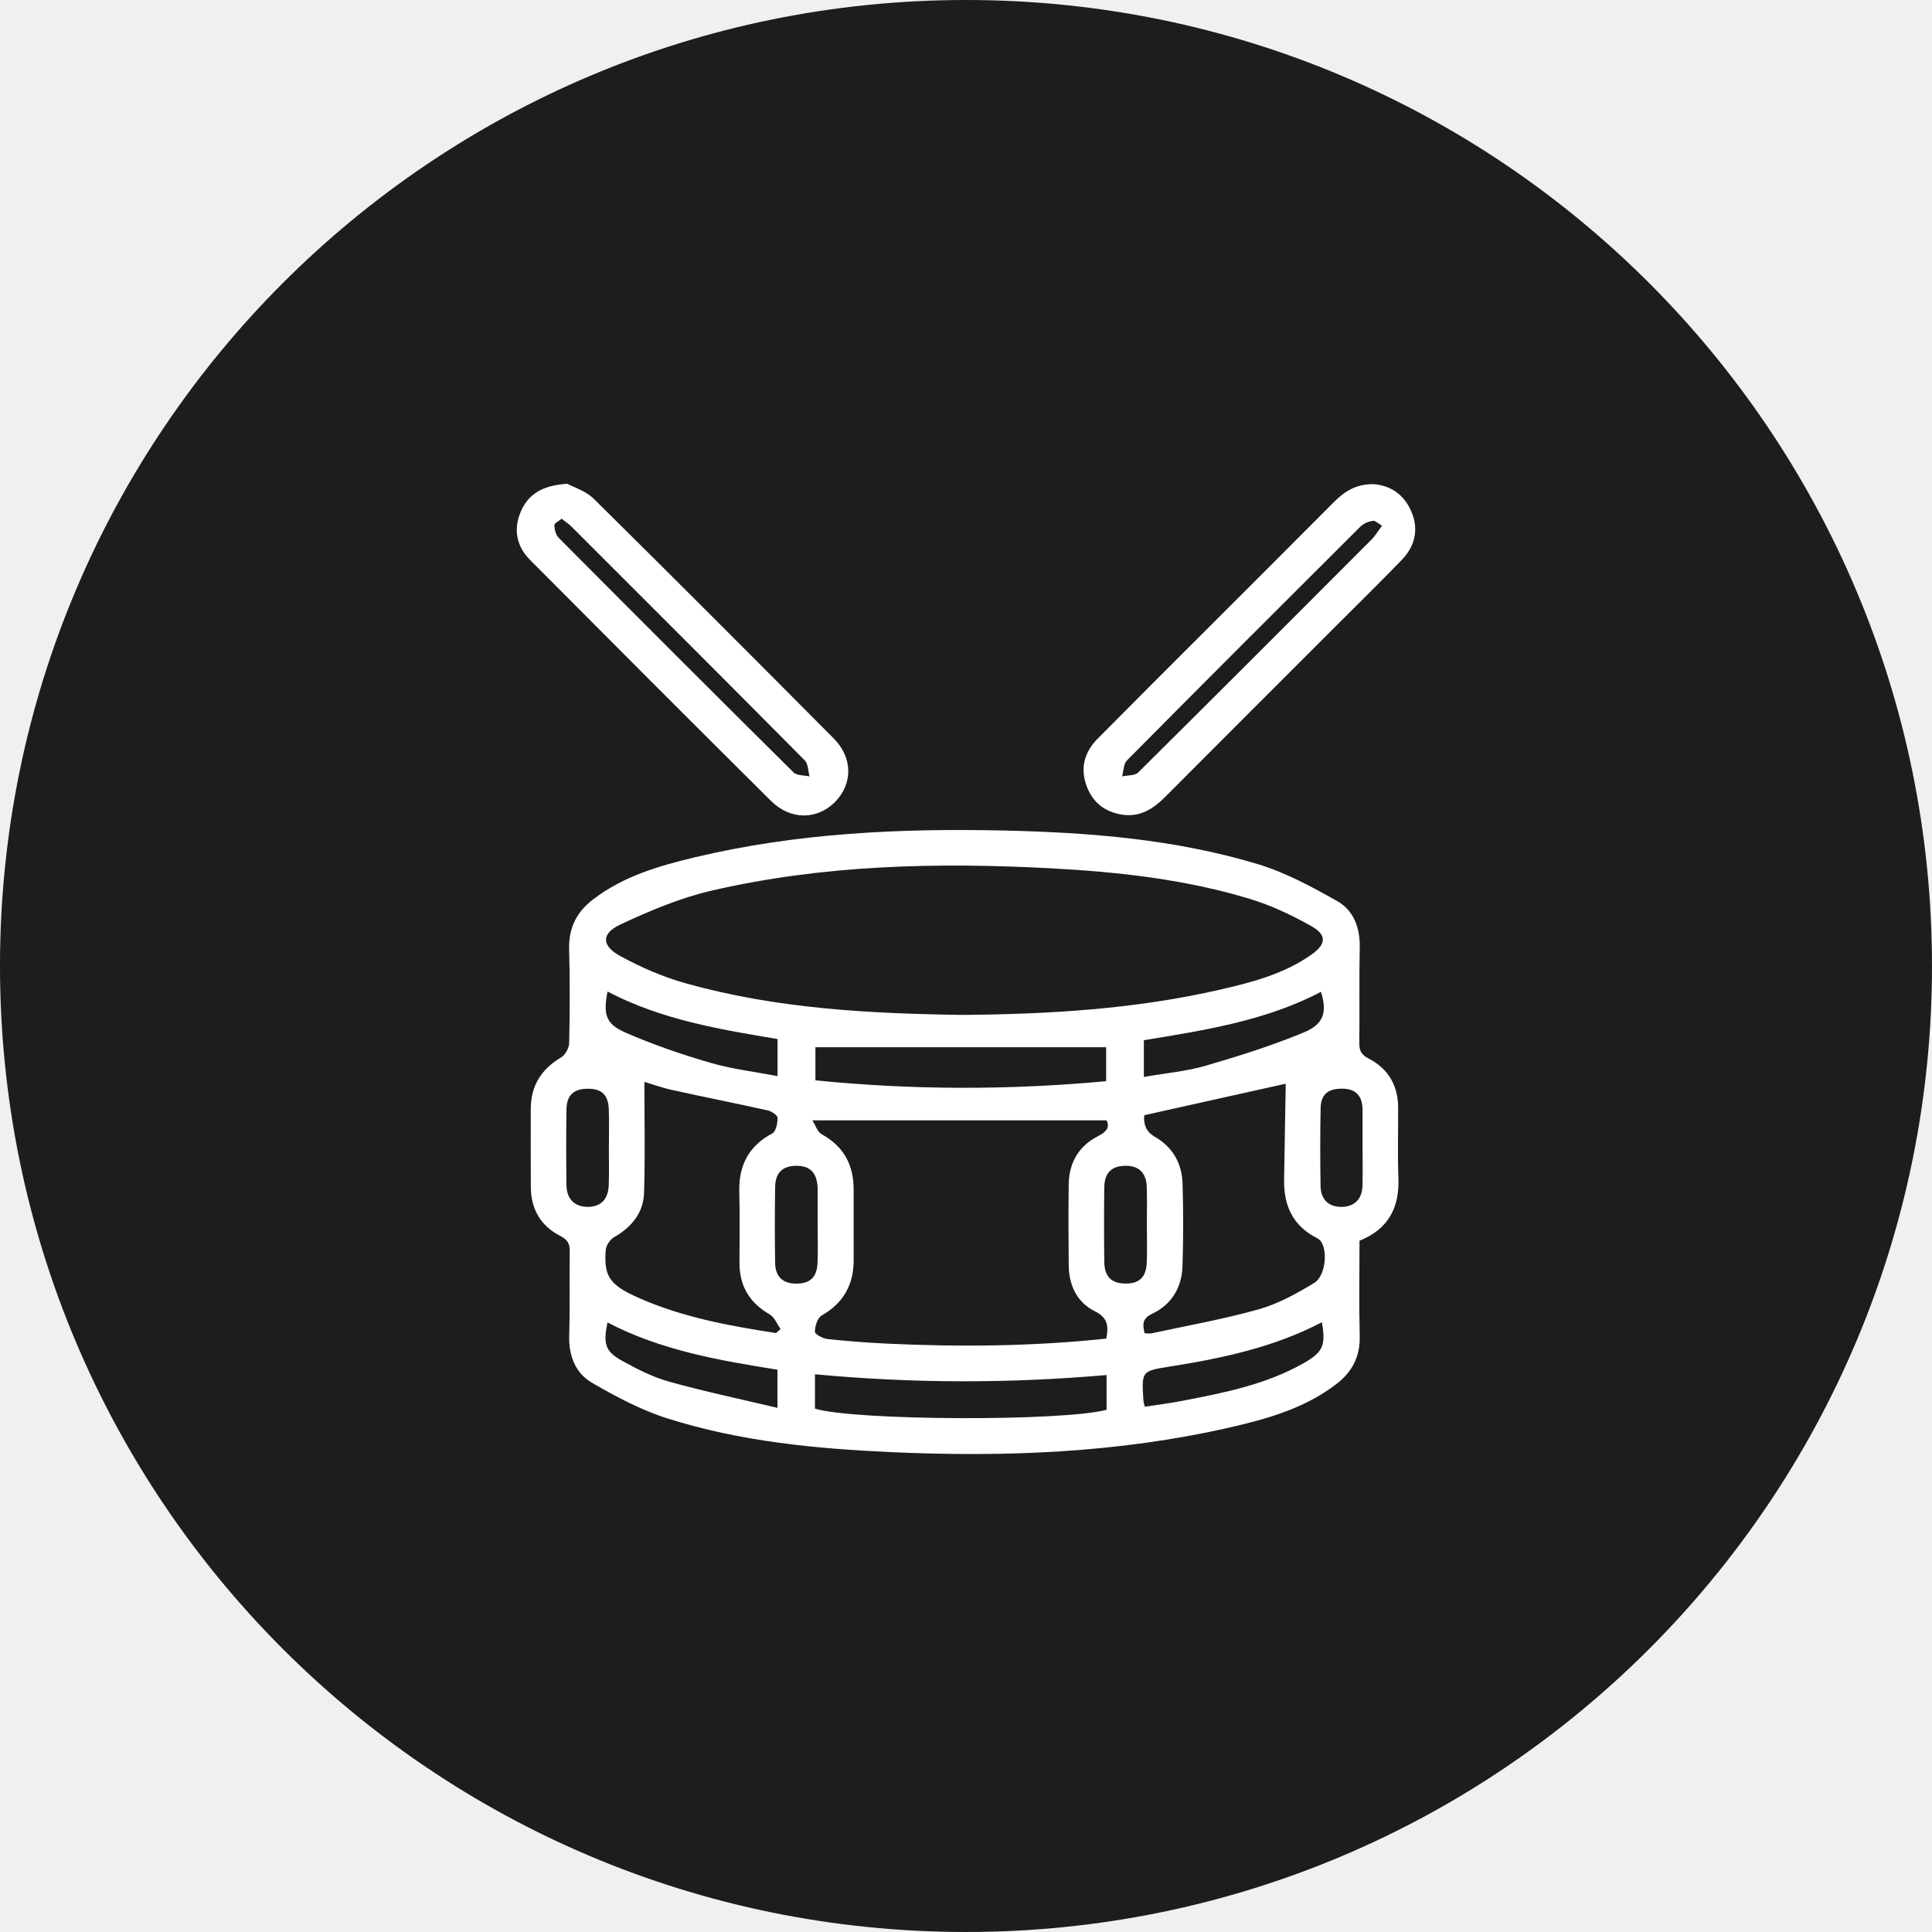
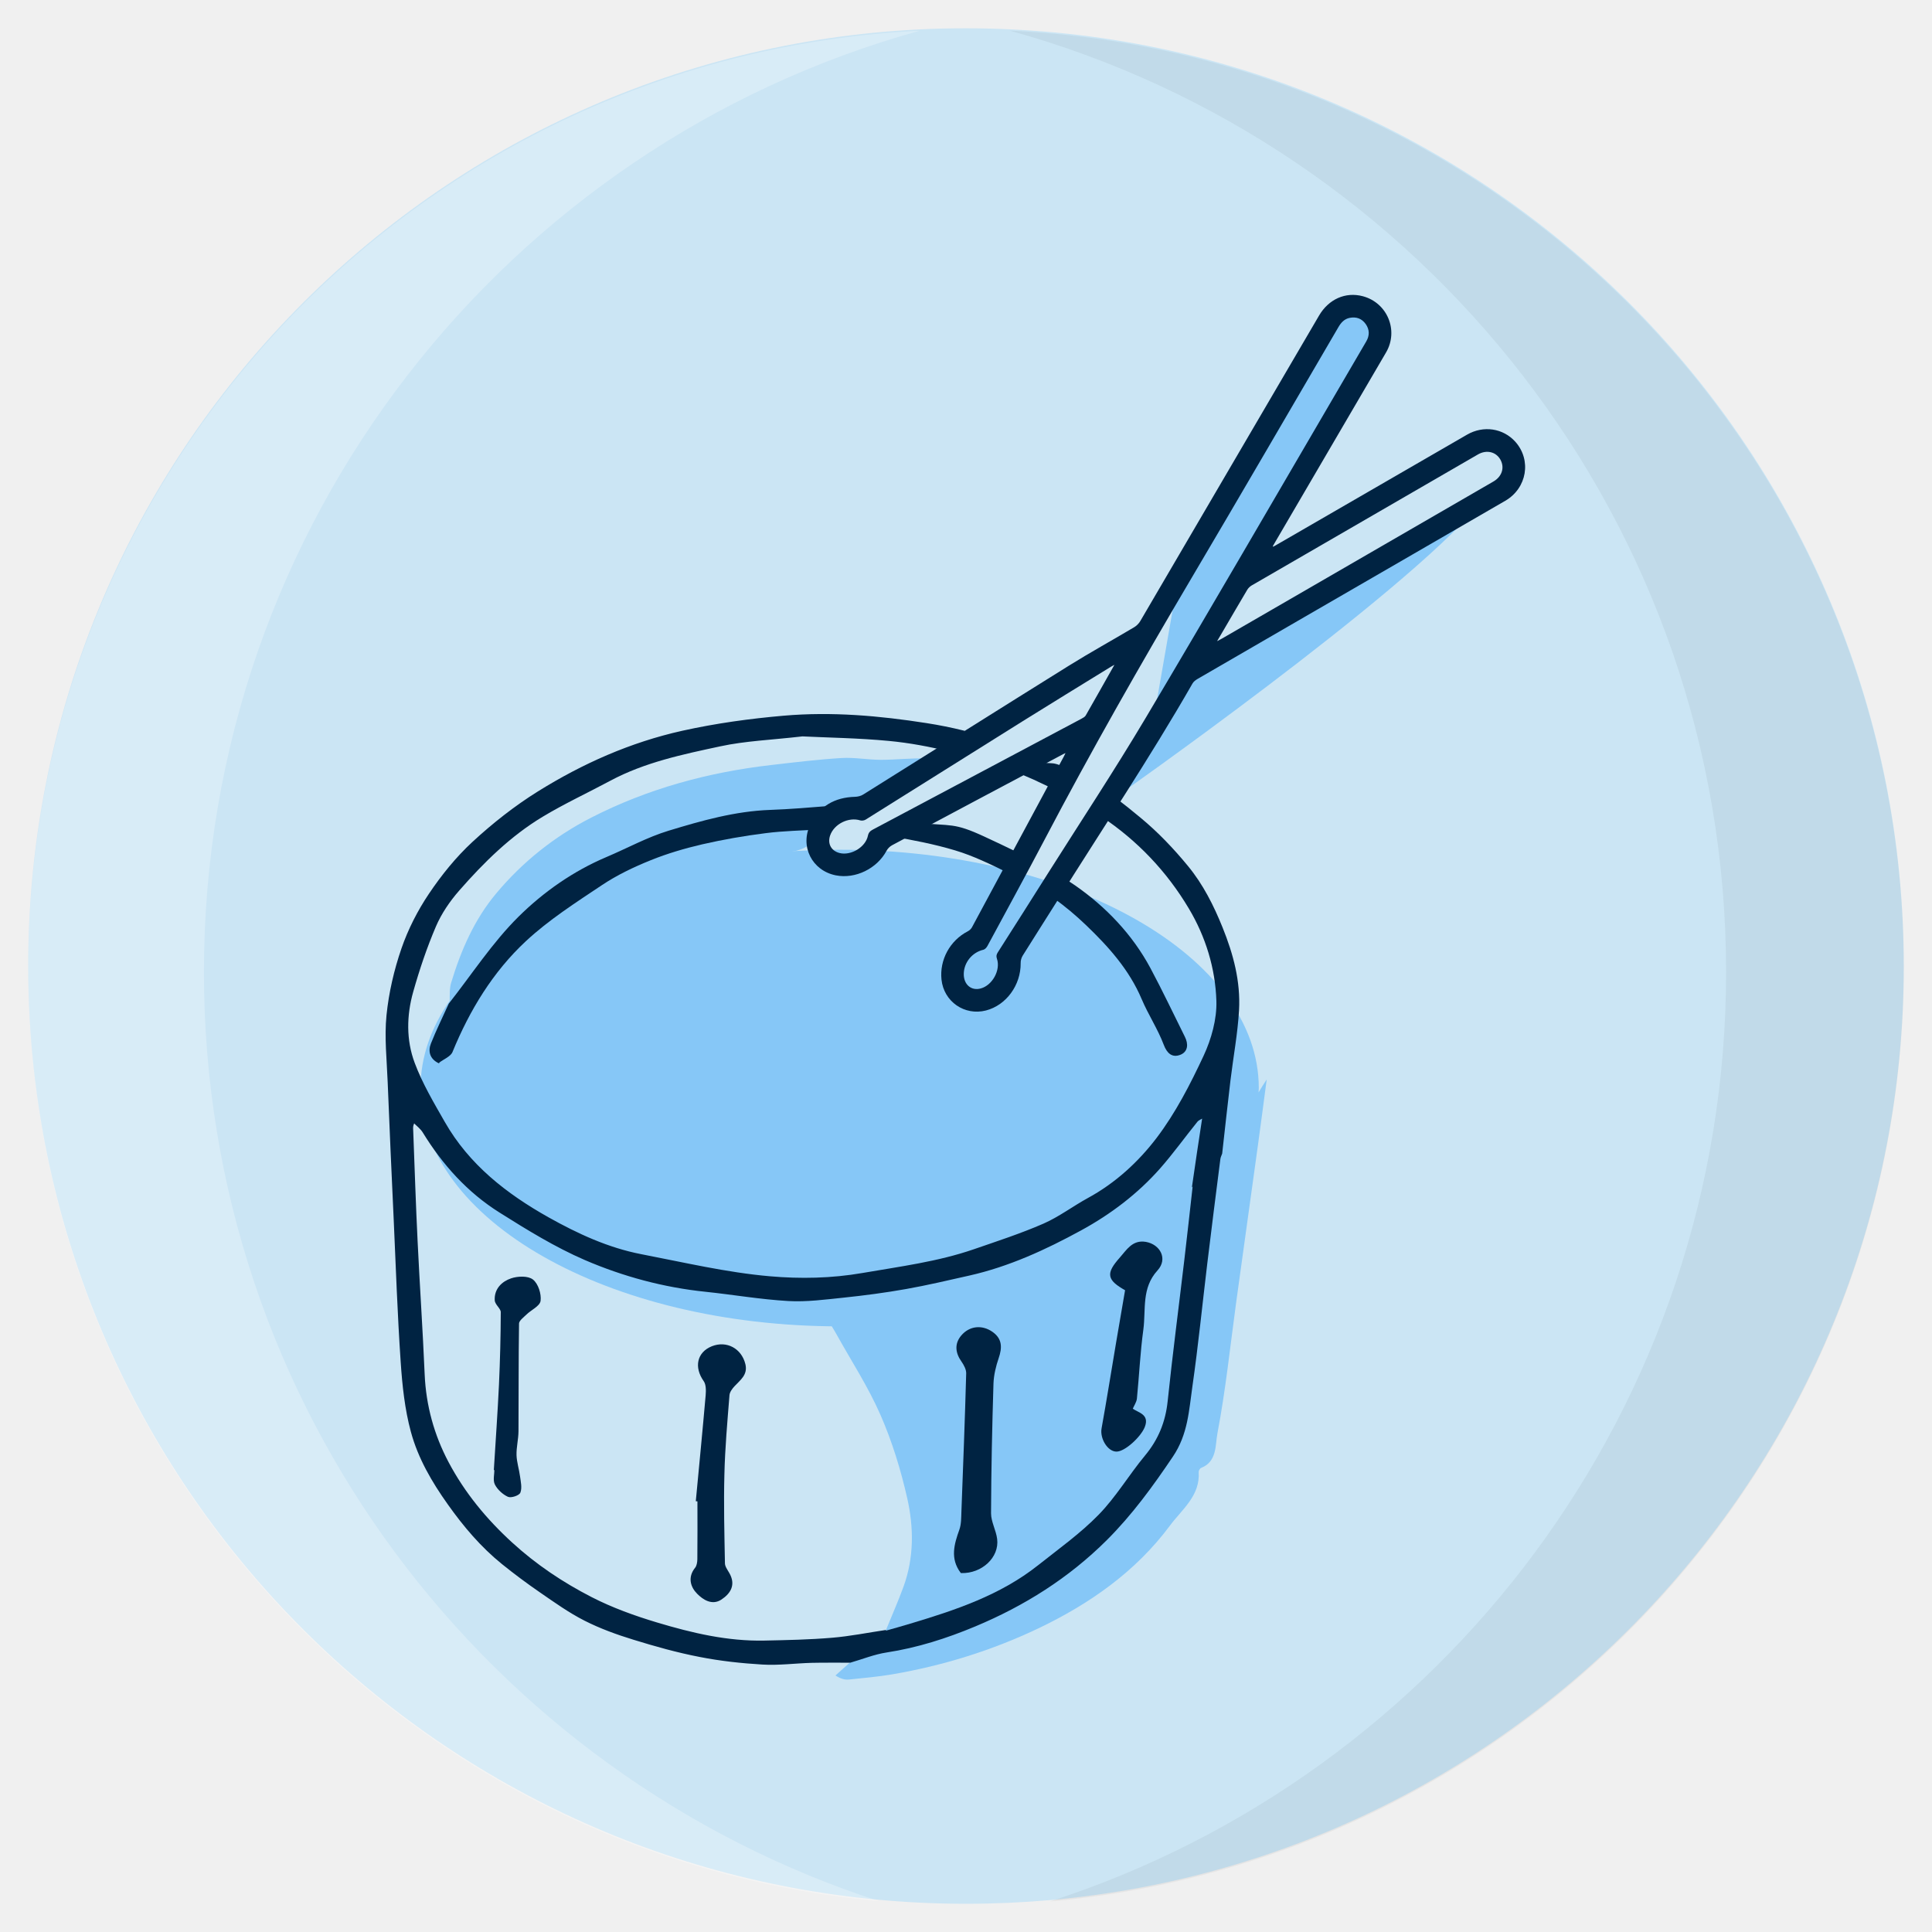
- <svg xmlns="http://www.w3.org/2000/svg" id="Layer_2" data-name="Layer 2" viewBox="0 0 2464.93 2464.93">
-   <defs>
-     <style>
-       .cls-1 {
-         fill: #fff;
-       }
- 
-       .cls-1, .cls-2 {
-         stroke-width: 0px;
-       }
- 
-       .cls-2 {
-         fill: #1d1d1b;
-       }
-     </style>
-   </defs>
-   <g id="Camada_1" data-name="Camada 1">
-     <circle class="cls-2" cx="1232.46" cy="1232.46" r="1232.46" />
-     <g id="b34kDd">
-       <g>
-         <path class="cls-1" d="M1734.52,1582.97c0,41.76-.76,81.75.27,121.68.67,26.19-9.79,45.84-29.8,61.2-40.18,30.83-87.73,44.36-135.82,55.34-142.33,32.49-286.8,38.07-432.02,31.51-96.81-4.37-193.2-13.66-285.97-43.14-33.36-10.6-65.18-27.6-95.67-45.21-21.68-12.53-30.11-35.02-29.3-61.05,1.11-35.57.05-71.21.72-106.8.19-10.12-3.18-15.05-12.28-19.73-24.89-12.8-37.26-34.24-37.41-62.3-.18-33.11-.06-66.22-.07-99.33-.01-29.52,13.12-50.88,38.57-65.94,5.38-3.18,10.31-12.03,10.44-18.37.85-39.96,1.05-79.97-.06-119.92-.74-26.76,9.47-47.1,30.1-63.03,38.56-29.78,84.14-43.08,130.33-54.1,129.73-30.96,261.74-37.11,394.44-34.15,109.48,2.44,218.46,11.14,323.78,42.86,35.23,10.61,68.64,28.8,100.96,46.94,21.2,11.9,29.59,33.92,29.07,59.21-.84,40.59,0,81.21-.56,121.81-.14,9.96,2.56,15.28,11.94,20.1,24.79,12.75,37.42,34.07,37.61,62.18.2,29.99-.81,60.01.36,89.95,1.48,37.94-12.66,65.42-49.63,80.3ZM1228.4,1294.85c110.69-.85,220.86-7.48,329.13-32.44,40.71-9.39,81.34-20.01,116.11-44.82,18.43-13.15,19.29-24.77-.33-35.85-24.73-13.98-51.04-26.46-78.14-34.72-82.85-25.23-168.47-34.61-254.67-39.2-145.18-7.72-289.88-4.44-432.14,28.38-40.18,9.27-79.24,25.74-116.77,43.28-24.82,11.6-24.35,27.25.15,40.52,26.09,14.13,53.96,26.36,82.47,34.37,115.75,32.53,234.77,38.9,354.21,40.47ZM1411.5,1707.85c3.04-16.3,1.85-26.68-14.41-34.74-22.78-11.29-33.33-32.99-33.58-58.64-.34-34.33-.44-68.67-.03-103,.33-27.88,12.72-49.43,37.72-62.08,11.09-5.61,14.84-11.66,10.66-19.97h-375.33c3.74,5.85,6.23,14.61,11.84,17.7,28.15,15.53,40.79,39.09,40.73,70.5-.05,29.97.04,59.93.05,89.9.01,31.38-12.82,54.82-40.68,70.75-5.44,3.11-8.72,13.65-8.81,20.82-.04,3.16,10.12,8.67,16.06,9.31,25.42,2.76,50.96,4.66,76.51,5.87,92.92,4.4,185.74,3.47,279.27-6.41ZM1460.4,1701.09c3.45,0,6.56.54,9.43-.08,45.6-9.88,91.71-17.99,136.52-30.67,24.68-6.98,48.19-20.03,70.3-33.5,16.56-10.09,18.15-49.89,4.16-56.91-31.18-15.66-43.11-41.52-42.5-74.91.77-41.91,1.42-83.82,2.07-122.38-58.27,12.98-119.37,26.59-180.53,40.21q-1.75,18.73,13.13,27.26c23.17,13.24,34.95,33.97,35.77,59.85,1.1,34.91.96,69.9-.04,104.82-.79,27.6-13.56,49.46-38.92,61.48-12.23,5.79-12.39,13.38-9.39,24.84ZM990.05,1700.75c1.95-1.69,3.9-3.38,5.84-5.07-4.55-6.37-7.72-15.12-13.89-18.68-25.7-14.85-38.57-36.28-38.56-65.76.01-29.97.65-59.96-.22-89.91-.99-33.85,11.45-58.89,42.04-75.25,4.72-2.52,6.88-13.06,6.83-19.87-.02-3.27-7.54-8.35-12.37-9.43-40.71-9.1-81.64-17.18-122.36-26.19-13.51-2.99-26.63-7.77-35.23-10.33,0,47.78,1.13,94.94-.45,142-.86,25.41-16.08,43.56-38.32,56.29-5.12,2.93-10.13,10.61-10.56,16.45-2.52,33.61,5.01,44.5,42.35,61.01,55.79,24.67,115.16,35.57,174.91,44.74ZM1411.84,1754.3c-124.66,10.94-247.78,10.74-372.07-.95v43.81c49.41,15.39,315.61,16.54,372.07,1.52v-44.38ZM1411.26,1379.42v-43.32h-370.94v42.24c124.42,12.51,247.15,12.52,370.94,1.08ZM1459.39,1374.02c28.05-4.92,54.32-7.18,79.16-14.4,42.31-12.29,84.56-25.64,125.18-42.52,25.73-10.69,29.56-26.32,21.63-51.67-70.66,37.04-148.31,48.96-225.97,61.73v46.86ZM1460.56,1794.81c16.34-2.55,32.28-4.54,48.02-7.58,53.18-10.26,106.42-20.71,154.29-47.83,25.37-14.38,28.81-23.11,23.64-52.41-61.08,31.94-127.13,45.96-194.18,56.55-35.85,5.67-35.85,5.78-33.54,42.82.15,2.37.96,4.69,1.76,8.44ZM775.15,1265.03c-5.66,28.79-2.54,41.26,22.19,52.1,35.17,15.41,71.82,27.95,108.71,38.74,27.56,8.06,56.5,11.42,85.97,17.09v-47.31c-74.35-12.42-148.18-24.62-216.87-60.61ZM775.05,1687.23c-5.55,26.82-3.02,36.79,17.57,48.3,19.42,10.86,39.82,21.29,61.09,27.25,45.08,12.62,91.02,22.2,138.2,33.4v-48.68c-75.02-11.92-149.03-24.79-216.86-60.28ZM1463.19,1562.57c0-16.19.48-32.4-.13-48.57-.67-17.72-10.01-26.58-26.61-26.63-17.97-.05-27.3,8.7-27.55,27.52-.42,31.76-.41,63.52.01,95.28.24,18.26,8.88,26.89,25.67,27.43,18.37.59,27.64-7.51,28.49-26.46.72-16.16.15-32.38.12-48.57ZM1043.21,1563.36c0-14.95,0-29.89,0-44.84,0-1.25.02-2.49-.05-3.74-1.05-18.29-9.36-27.07-25.9-27.38-18.22-.34-27.98,8.2-28.29,26.74-.53,32.37-.53,64.77-.03,97.14.27,17.66,9.74,26.29,26.73,26.41,17.41.12,26.49-7.84,27.34-25.77.77-16.15.16-32.37.21-48.56ZM776.84,1463.31c0-16.19.54-32.4-.14-48.56-.78-18.2-9.4-25.84-27.14-25.69-17.5.15-26.53,8.2-26.82,26.07-.52,32.37-.46,64.76,0,97.13.25,17.4,10.22,27.13,26.3,27.49,17.1.39,27.01-9.18,27.64-27.88.54-16.17.11-32.37.16-48.56ZM1738.41,1464.44c0-15.56,0-31.13,0-46.69,0-1.25.02-2.49-.04-3.73-.8-16.45-9.03-24.98-25.91-25.05-18.07-.07-27.2,7.16-27.55,24.98-.65,32.98-.61,65.99-.09,98.98.28,17.61,10.26,26.87,26.62,26.84,16.28-.04,26.34-9.64,26.86-26.75.49-16.17.11-32.37.11-48.56Z" />
-         <path class="cls-1" d="M1751.64,617.69c21.89,1.26,39.51,12.84,48.95,34.75,9.9,22.98,4.81,44.39-12.31,62.08-27.35,28.25-55.43,55.79-83.24,83.6-72.82,72.84-145.74,145.58-218.41,218.56-15.25,15.32-32.12,26.09-54.65,22.73-22.14-3.3-37.91-15.48-45.68-36.73-8.38-22.92-2.74-43.21,14.02-60.15,43.9-44.38,88.13-88.42,132.26-132.57,56.49-56.51,113.12-112.87,169.43-169.55,13.3-13.39,27.96-22.76,49.63-22.72ZM1763.24,670.69c-4.47-2.5-8.51-6.68-11.85-6.18-5.56.84-11.86,3.48-15.81,7.42-99.53,99.15-198.88,198.47-297.78,298.25-4.41,4.45-4.21,13.48-6.15,20.38,6.97-1.57,16.27-.8,20.57-5.07,99.79-98.9,199.06-198.33,298.31-297.77,3.79-3.8,6.52-8.66,12.7-17.03Z" />
-         <path class="cls-1" d="M723.8,617.24c7.57,4.15,23.37,8.88,33.73,19.11,102.65,101.4,204.59,203.51,306.26,305.9,24.34,24.52,24.24,57.65,1.94,80.57-22.65,23.28-57.02,23.91-81.99-.89-102.83-102.11-205.19-204.69-307.38-307.44-17.39-17.49-21.79-39.15-11.75-62.14,9.62-22.04,27.46-33.09,59.18-35.1ZM716.55,661.83c-3.68,3.09-9.45,5.81-9.34,8.27.24,5.5,1.91,12.36,5.61,16.08,99.52,100.05,199.28,199.87,299.51,299.21,4.32,4.28,13.56,3.59,20.51,5.22-1.9-6.91-1.62-15.98-6.02-20.41-98.9-99.77-198.31-199.05-297.69-298.35-3.44-3.43-7.62-6.11-12.58-10.02Z" />
+ <svg xmlns="http://www.w3.org/2000/svg" version="1.1" id="Layer_2" x="0px" y="0px" viewBox="0 0 2464.9 2464.9" style="enable-background:new 0 0 2464.9 2464.9;" xml:space="preserve">
+   <style type="text/css">
+ 	.st0{fill:#CBE5F4;}
+ 	.st1{opacity:5.000000e-02;}
+ 	.st2{opacity:0.25;fill:#FFFFFF;}
+ 	.st3{fill:#86C7F7;}
+ 	.st4{fill:#002342;stroke:#002342;stroke-width:2;stroke-miterlimit:10;}
+ 	.st5{fill:#002342;}
+ </style>
+   <g id="Camada_1_00000051346220602954341790000015562722552995191483_">
+     <path class="st0" d="M2428.9,1232.5c0,624.7-478.7,1137.5-1089.3,1191.7c-35.3,3.1-71.1,4.7-107.2,4.7c-37.3,0-74.3-1.7-110.8-5.1   C512.8,2367.9,36,1855.9,36,1232.5c0-641,504.1-1164.2,1137.4-1195c19.6-1,39.2-1.4,59-1.4c18.7,0,37.4,0.4,55.9,1.3   C1923.2,66.5,2428.9,590.4,2428.9,1232.5z" />
+     <g>
+       <path class="st1" d="M2428.9,1234.2c0,624.6-478.7,1137.5-1089.3,1191.7c500.5-161.6,862.6-631.4,862.6-1185.7    c0-573.1-387-1055.8-913.9-1201.1C1923.2,68.2,2428.9,592.2,2428.9,1234.2z" />
+       <path class="st2" d="M1121.7,2425.6C512.8,2369.7,36,1857.6,36,1234.2C36,593.2,540.1,70,1173.5,39.2    c-526.6,145.5-913.3,628.1-913.3,1201C260.1,1794.1,621.7,2263.6,1121.7,2425.6z" />
+     </g>
+     <g>
+       <path class="st3" d="M1886.2,644.6l-350.5,195.2l-113.8,178.2C1421.9,1018.1,1789.8,759.9,1886.2,644.6z" />
+       <path class="st3" d="M1725.8,384l-219.5,335.8l-36.3,208.2c0,0,224.5-323.9,289.3-501C1771.2,394.3,1720.8,407,1725.8,384z" />
+       <g id="MuLlhp.tif">
+         <g>
+           <path class="st3" d="M1605.7,1393.7c0.1-1.9,0.3-3.7,0.3-5.6c0-167.9-239.4-304-534.8-304c-200,0-374.2,62.4-466,154.8      c17.9-24.1,36.1-48,57.3-68.8c31.8-31.4,69.3-57.8,111.5-75.6c26.5-11.2,52-25.3,79.3-33.6c42.1-12.9,84.7-24.9,129.4-26.5      c25.4-0.9,50.8-3.1,76.2-5.1c6-5.6,14.3-9.1,24.9-9.1c0.3,0,0.6,0,1,0c2.1-0.9,4.4-1.7,6.8-2.2c24.4-10,48.5-21.4,73.9-27.7      c1.9-0.5,3.8-0.8,5.7-1.2c1.3-8.1,4.8-15.7,10.6-21.4c-19.3-0.7-38.6,1.7-57.9,1.7c-16.8,0-33.6-3.3-50.2-2.3      c-29.6,1.8-59.1,5.4-88.6,8.8c-81,9.2-158.6,30.2-231.3,67.5c-46.6,23.9-87.1,56.3-120.6,96.3c-27.9,33.2-45.1,72.7-57.6,114.1      c-2.2,7.2-1.7,15.2-1.9,23.1c-23.9,34.5-37.2,72-37.2,111.3c0,167.9,239.4,304,534.8,304c210.1,0,391.9-68.9,479.3-169.1      c-3.7,29.7-7.5,59.3-11.1,89c-6.3,52.3-11.5,104.8-19,157c-4.4,30.4-5.6,60.7-24.7,89c-25.5,37.9-52.1,74.3-84.3,106.5      c-48.3,48.1-104.8,83.7-167.6,109.9c-36.4,15.2-73.6,27.1-112.8,33.1c-15.7,2.4-30.8,8.6-46.2,13c-6.3,5.7-12.7,11.3-19,17      c7,4.5,12.1,5.7,17.2,5.2c18.6-1.9,37.3-3.6,55.7-6.7c64.5-11.1,126.8-30.4,185.8-58.5c65.4-31.2,124.4-72.4,168.2-131.4      c15.2-20.5,38.6-37.9,36.5-68.2c-0.1-1.7,1.6-4.6,3.1-5.2c20.6-8,18-29.6,20.8-43.9c10.5-55.2,16.3-111.2,23.9-167      c9.2-66.9,18.6-133.9,27.8-200.8c4-28.8,7.7-57.6,11.2-83.9C1612.6,1382.4,1609.1,1388.1,1605.7,1393.7z" />
+           <path class="st4" d="M1349.3,1008.4c0-10.2,3.6-20.4,10.7-27.7c-22.6-10.8-17-1.8-40.5-10.3c2.1,9.7-27.8,1.5-32.4,10.1      C1308.6,988.5,1329.2,998,1349.3,1008.4z" />
+           <path class="st4" d="M1558.8,1183.5c-11.4-28.2-24.8-54.7-43.7-77.7c-18.2-22.2-38.3-43.3-60.4-61.6      c-10.7-8.9-21.6-17.7-32.8-26.2c-2.1,9.4-7.3,18-15.8,23.2c45.6,30.5,83.1,69.7,111.5,117.4c21.6,36.2,34,76.7,35.3,118.4      c0.7,23.4-6.4,48.9-16.4,70.4c-17,36.4-35.8,73-60,104.9c-23.5,30.9-52.9,57.9-88,77c-19.2,10.5-37,24.1-56.9,32.8      c-28.9,12.6-59.1,22.4-88.9,32.7c-46.1,15.9-94.2,22-142.1,30.3c-39.8,6.9-79.6,7.6-118.5,4.2c-55.1-4.8-109.6-17.7-164.2-28.2      c-42.3-8.2-81.2-26.2-118.5-47.1c-53.8-30.2-101.7-67.5-132.9-122.3c-14-24.5-28.6-49.1-38.4-75.4c-11-29.3-10.4-61-1.9-91.1      c8-28.4,17.5-56.6,29.1-83.7c7.1-16.5,17.8-32.2,29.7-45.8c31.5-36,65.6-69.7,106.8-94.5c27.9-16.8,57.7-30.6,86.4-46      c44.1-23.6,92.6-33.7,140.6-44c31.9-6.9,65.1-8.1,104.9-12.7c32.2,1.6,71.5,2.1,110.5,5.8c26.2,2.5,52,7.3,77.4,13.6      c0.4,0,0.8,0.1,1.3,0.2c1.7-0.2,3.4-0.4,5.2-0.4c0.1,0,0.3,0,0.4,0c0.7-9.2,4.1-18.2,10.6-24.7c-15.4-3.8-30.9-6.9-46.8-9.4      c-60.7-9.5-120.9-14.8-182.3-9.5c-43.6,3.8-86.4,9.7-129.3,19.2c-66.3,14.8-126.9,41.8-183.8,77.2      c-29.7,18.5-57.6,40.5-83.3,64.2c-21,19.4-39.5,42.3-55.5,66.1c-14.4,21.4-26.6,45.3-35,69.7c-9.4,27.3-16.1,56.2-19,84.9      c-2.8,28,0.4,56.6,1.5,85c2.3,58.6,5,117.2,7.7,175.8c2.7,60.4,4.8,120.9,8.9,181.3c2,29.9,5.2,60.4,13,89.1      c9.1,33.5,26.5,63.5,47.1,92.4c20.1,28.3,41.9,54,68.7,75.7c15.5,12.5,31.6,24.5,48,35.8c18.6,12.8,37.1,26.1,57.2,36.3      c19.7,10,40.9,17.7,62.1,24.2c27.8,8.6,56,16.5,84.5,22c26.4,5.2,53.4,8.1,80.2,9.7c20.6,1.2,41.5-1.6,62.3-2.2      c16.5-0.4,33-0.1,49.4-0.2c15.4-4.4,30.5-10.6,46.2-13c39.2-6,76.4-17.9,112.8-33.1c62.8-26.2,119.3-61.8,167.6-109.9      c32.3-32.2,58.8-68.6,84.3-106.5c19.1-28.3,20.3-58.6,24.7-89c7.5-52.2,12.7-104.7,19-157c5.4-44.5,11-88.9,16.7-133.3      c0.3-2.4,1.5-4.6,2.3-6.9c3.5-31.2,6.9-62.4,10.6-93.6c3.6-29.8,9.2-59.4,10.9-89.3C1581.8,1252.3,1572.7,1217.9,1558.8,1183.5z       M1521.8,1513.9c-3.5,31.2-6.9,62.4-10.6,93.6c-7.1,60.2-15,120.3-21.3,180.6c-2.8,26.4-12,48.8-29,69.2      c-20.4,24.6-36.9,52.7-59.1,75.4c-23.3,23.9-51,43.6-77.2,64.4c-48.2,38.2-105.3,57.2-163.1,74.5c-10.4,3.1-20.9,6-31.4,9      c-22.8,3.4-45.6,8-68.6,9.9c-28.6,2.4-57.4,3-86.2,3.6c-47.1,1-92.6-9.7-137.2-23.1c-28.7-8.6-57.3-18.9-83.8-32.5      c-36.6-18.8-70.8-41.6-101.7-69.9c-32.9-30.1-60.6-63.8-81.2-102.7c-18.4-34.7-28.9-72.5-30.6-112.5      c-2.4-56.6-6.3-113.1-9-169.6c-2.3-47-3.8-94.1-5.6-141.2c-0.1-2.9-0.8-5.7,1.9-11c4.1,4.2,9.1,7.8,12.1,12.7      c25.2,41.1,56.9,76.3,97.7,101.9c35.1,22.1,70.8,44.1,108.7,60.5c48.8,21,100.3,34.9,153.7,40.4c35.3,3.7,70.3,9.8,105.7,11.8      c23.2,1.3,46.8-1.9,70.1-4.3c26.7-2.8,53.3-6.3,79.7-11c27.1-4.8,54-11.2,80.8-17.2c50.5-11.4,97.2-32.9,142.2-57.5      c37.6-20.5,72-46.5,100.6-78.9c16.8-19.1,31.7-39.9,47.7-59.7c1.5-1.8,4.1-2.7,7.9-5C1530.2,1456.1,1526,1485,1521.8,1513.9z" />
+           <path class="st3" d="M1130,2080.5c7.6-18.7,15.8-37.2,22.7-56.1c13.5-37,13.2-75.5,4.8-112.8c-8.2-36.3-19.3-72.5-34.2-106.5      c-15.6-35.7-37.2-68.8-56.2-103c-1.7-3.1-3.6-6.2-6.5-11c14.9-3,28.1-5.9,41.5-8.3c35.3-6.2,70.5-12.9,105.9-18.1      c40.6-6,78.3-21.1,116.7-34.3c9.3-3.2,19.8-2.8,28.9-6.2c8.9-3.4,16.9-9.4,25.2-14.5c34.8-21.6,69.8-42.8,104.1-65.2      c13.7-8.9,25.9-20.4,38.7-30.7c-3.5,31.2-6.9,62.4-10.6,93.6c-7.1,60.2-15,120.3-21.3,180.6c-2.8,26.4-12,48.8-29,69.2      c-20.4,24.6-36.9,52.7-59.1,75.4c-23.3,23.9-51,43.6-77.2,64.4c-48.2,38.2-105.3,57.2-163.1,74.5      C1151,2074.7,1140.5,2077.5,1130,2080.5z M1226.4,2006c25.7,0.7,47.6-19.4,44.8-42.3c-1.4-11.1-7.9-22-7.8-32.9      c0.2-55.2,1.4-110.4,3.1-165.5c0.3-11,3.1-22.3,6.7-32.8c4.4-13,4.7-23.8-7.6-32.4c-12.6-8.8-28.2-7.7-38.6,4.7      c-8.4,10-7.1,21.2,0.6,32c3.1,4.4,6.2,10.3,6.1,15.4c-1.7,58.8-3.9,117.6-6.1,176.4c-0.3,7.9-0.1,16.3-2.7,23.5      C1218.3,1970.4,1213.2,1988.3,1226.4,2006z M1444,1797.6c1.9-4.6,4.9-8.8,5.3-13.2c2.9-29.3,4.2-58.9,8.2-88      c3.5-25.8-2.7-53.2,18.4-76.3c12.8-14,3.3-31.6-14.4-34.7c-16.5-2.9-23.6,10-32,19.4c-18.2,20.4-16.6,27.6,6.8,40.8      c-3.8,22.3-7.7,44.7-11.5,67.1c-6.2,36.6-12,73.3-18.6,109.9c-2.1,11.9,7.2,28.1,17.8,28.4c10.2,0.3,30.4-18.1,35.4-30.7      C1465.7,1804.8,1451.9,1803.5,1444,1797.6z" />
+           <path class="st4" d="M1058.9,1029.2c-25.4,2-50.8,4.2-76.2,5.1c-44.7,1.6-87.3,13.7-129.4,26.5c-27.3,8.3-52.8,22.4-79.3,33.6      c-42.2,17.9-79.8,44.3-111.5,75.6c-33.5,33.1-59.7,73.7-89.1,111c-7.6,16.8-15.8,33.4-22.6,50.5c-4,10-1.3,19.1,9.5,24.2      c5.8-4.5,14.6-7.8,17-13.6c21.9-53.4,51.6-102.3,93.6-141.4c29.2-27.2,63.6-49.2,97-71.5c19.3-12.9,40.7-23.1,62.3-31.8      c21.2-8.6,43.5-15.1,65.8-20.3c26.6-6.1,53.6-10.8,80.6-14.2c23.1-3,46.5-3.3,69.7-4.8c0.2,0,0.4,0,0.5,0      C1047,1047.3,1051,1036.5,1058.9,1029.2z" />
+           <path class="st4" d="M1255.1,1068.1c-38.7-17.9-41-12.9-83.6-17.3c4.9,9.1-32.7,4.9-35.3,15c27.9,4.8,55.7,10.1,82.7,18.2      c23.4,7,45.8,18,68,28.9c0.1-9.3,3-18.5,8.9-25.5C1282.3,1080.8,1268.7,1074.4,1255.1,1068.1z" />
+           <path class="st4" d="M1510.8,1323.2c-14.6-29.2-28.5-58.8-43.9-87.5c-23-42.9-56.6-77.9-95.6-105.1c-3.9-2.7-7.8-5.3-11.8-7.9      c-2,9-6.9,17.1-14.6,22.5c14.7,10.3,28.4,22,41.4,34.4c28.7,27.5,55.2,57,71.1,94.5c8.4,19.9,20.6,38.2,28.2,58.3      c4.2,11.2,10.4,16,19.7,12.5C1514.7,1341.4,1515.3,1332.1,1510.8,1323.2z" />
+           <path class="st3" d="M560.3,1355.8c5.8-4.5,14.6-7.8,17-13.6c21.9-53.4,51.6-102.3,93.6-141.4c29.2-27.2,63.6-49.2,97-71.5      c19.3-12.9,40.7-23.1,62.3-31.8c21.2-8.6,43.5-15.1,65.8-20.3c26.6-6.1,53.6-10.8,80.6-14.2c23.1-3,46.5-3.3,69.7-4.8      c-8.3,20.3-22.2,27.9-45.3,29.4c-98.7,6.6-187.2,41.5-264.9,103.2c-42.1,33.4-81,70.5-112.4,113.9      c-23,31.9-40.2,67.9-61.3,104.2C561.8,1390.6,561.1,1373.2,560.3,1355.8z" />
+           <path class="st4" d="M888.8,1914.4c4.2-44.7,8.6-89.4,12.5-134.2c0.5-6.2,0.6-14.1-2.7-18.7c-12.2-17.2-8.5-35.6,10-43      c18.2-7.2,36.6,2.6,41.4,22.1c3.2,13-6.2,19.3-13.5,27.2c-3.1,3.3-6.5,7.9-6.8,12.1c-2.7,33.7-5.7,67.5-6.5,101.3      c-1,37.8,0,75.7,0.7,113.5c0.1,4.2,3.3,8.5,5.6,12.5c8.4,14.4,2,25-9.6,32.7c-11.4,7.6-22.6,0-29.7-7.2c-8.3-8.3-12-20.3-2.5-32      c2.2-2.8,2.9-7.4,3-11.2c0.3-25,0.1-49.9,0.1-74.9C890.2,1914.5,889.5,1914.5,888.8,1914.4z" />
+           <path class="st4" d="M631.1,1874.6c2.2-36,4.8-72,6.5-108c1.4-30.8,2.2-61.7,2.3-92.6c0-5-7.4-9.9-7.7-15.1      c-0.8-13.9,8.6-23.1,20.2-27c8.3-2.8,21.1-3.3,27,1.4c6.4,5.1,10.4,17.7,9.3,26.2c-0.8,6.2-11.7,11-17.7,16.9      c-3.8,3.7-9.7,8-9.8,12.1c-0.7,45.9-0.4,91.8-0.7,137.6c-0.1,10.2-2.8,20.4-2.5,30.5c0.3,9.1,3.3,18.1,4.5,27.2      c0.9,6.7,2.7,14.3,0.5,20.1c-1.2,3.2-11,6.5-14.7,4.8c-6.4-3-12.8-8.9-16-15.1c-2.6-5.1-0.5-12.6-0.5-19.1      C631.6,1874.6,631.4,1874.6,631.1,1874.6z" />
+           <path class="st4" d="M1226.4,2006c-13.3-17.7-8.1-35.6-1.5-54c2.6-7.3,2.4-15.6,2.7-23.5c2.2-58.8,4.5-117.6,6.1-176.4      c0.1-5.1-3-10.9-6.1-15.4c-7.7-10.8-9-21.9-0.6-32c10.4-12.4,26-13.5,38.6-4.7c12.3,8.6,12,19.5,7.6,32.4      c-3.6,10.5-6.3,21.8-6.7,32.8c-1.7,55.2-2.9,110.4-3.1,165.5c0,11,6.4,21.8,7.8,32.9C1274.1,1986.5,1252.1,2006.7,1226.4,2006z" />
+           <path class="st4" d="M1444,1797.6c7.9,5.9,21.7,7.2,15.6,22.7c-5,12.5-25.2,31-35.4,30.7c-10.7-0.3-20-16.5-17.8-28.4      c6.6-36.6,12.4-73.3,18.6-109.9c3.8-22.4,7.7-44.8,11.5-67.1c-23.4-13.2-25-20.4-6.8-40.8c8.3-9.3,15.5-22.2,32-19.4      c17.7,3.1,27.2,20.7,14.4,34.7c-21.1,23.1-14.9,50.5-18.4,76.3c-4,29.2-5.3,58.7-8.2,88C1448.9,1788.8,1445.9,1793,1444,1797.6z      " />
+         </g>
+       </g>
+       <g id="OgtoUk_00000176043324885373454100000005841367795258374831_">
+         <g>
+           <path class="st5" d="M1624.4,697.5c1.8-1,3.6-2.1,5.5-3.1c80.6-46.6,161.3-93.3,241.9-139.9c20.9-12,45.9-8.2,61.5,9.1      c20.9,23.4,14.9,59.2-12.8,75.3c-39.6,23-79.4,45.9-119,68.9c-91.2,52.8-182.5,105.5-273.6,158.4c-2.4,1.4-5,3.3-6.4,5.7      c-54.7,95.5-116,186.9-174.3,280.1c-14.1,22.5-28.4,44.7-42.4,67.2c-1.7,2.7-2.7,6.4-2.6,9.6c0.3,28-18.4,53.7-44.3,60.4      c-27.3,7-53.7-11.3-56.7-39.3c-2.7-25.3,10.8-50,33.5-61.7c2.1-1.1,4.2-3,5.3-5c39.2-72.7,78.3-145.4,117.3-218.1      c0.6-1.1,1.1-2.2,2.1-4.3c-2.4,1.1-3.8,1.7-5.1,2.5c-72.1,38.3-144.2,76.6-216.2,115.1c-2.8,1.5-5.5,4.2-7,7      c-12.2,22.8-39.7,36.3-64.7,31.4c-30.4-6-46.2-37.1-32.5-65c11.5-23.3,31-34.5,56.9-35.2c3.6-0.1,7.6-1.1,10.6-3      c87.4-54.6,174.5-109.6,262-164.1c27.4-17.1,55.8-32.7,83.5-49.2c3.1-1.8,6.1-4.8,7.9-7.9c76.1-129.9,152.1-259.8,228.1-389.8      c12.3-21,33.8-30.5,55.7-24.7c31.4,8.3,46.1,43.7,29.8,71.7c-47.2,80.9-94.6,161.8-141.9,242.7c-0.9,1.5-1.7,3-2.6,4.5      C1624,697,1624.2,697.3,1624.4,697.5z M1229.6,1242.9c0,13.4,9.7,21.5,21.7,18.2c14.8-4,25.6-23.5,20.6-38      c-1.1-3.2-0.6-5.3,1.1-8c21.3-33.4,42.6-66.9,63.7-100.4c41.8-66.1,84.9-131.4,124.9-198.6c82.9-139.4,164.2-279.9,246.1-419.9      c11.8-20.2,23.6-40.4,35.4-60.6c4.4-7.5,4.3-15.1-0.7-22.2c-4.9-6.9-11.9-9.5-20.2-7.9c-7,1.3-11.3,6.1-14.7,12      c-62.3,106.6-124.3,213.4-187.2,319.8c-65.2,110.3-128.6,221.5-188.1,334.9c-23.7,45.1-48.2,89.8-72.4,134.7      c-1.1,2-3.1,4.3-5.1,4.8C1240.3,1215,1229.6,1228.1,1229.6,1242.9z M1552.8,818c3-1.6,4.8-2.4,6.4-3.4      c21.5-12.4,43-24.9,64.5-37.3c93.9-54.3,187.8-108.7,281.7-163c11-6.4,14.5-17.9,8.8-28c-5.7-10-17.7-12.8-28.6-6.5      c-96.3,55.7-192.6,111.4-288.8,167.2c-2.2,1.3-4.3,3.4-5.6,5.6c-9.9,16.6-19.6,33.4-29.4,50.1      C1559.1,807.3,1556.3,812,1552.8,818z M1421.8,848.2c-2.9,1.6-4.7,2.5-6.3,3.6c-36.9,22.7-73.8,45.3-110.5,68.2      c-66.9,41.8-133.7,83.9-200.6,125.7c-1.8,1.1-4.8,1.6-6.8,1c-14.8-4.7-33.4,4.5-38.5,19.2c-3.6,10.5,1.3,19.6,12,22.4      c14.5,3.7,33.2-7.4,36.2-22c0.9-4.2,2.9-6.1,6.3-7.9c88.7-47.1,177.4-94.2,266.1-141.4c2-1.1,4.4-2.3,5.5-4.2      C1397.3,891.7,1409.2,870.5,1421.8,848.2z" />
+         </g>
      </g>
    </g>
  </g>
</svg>
